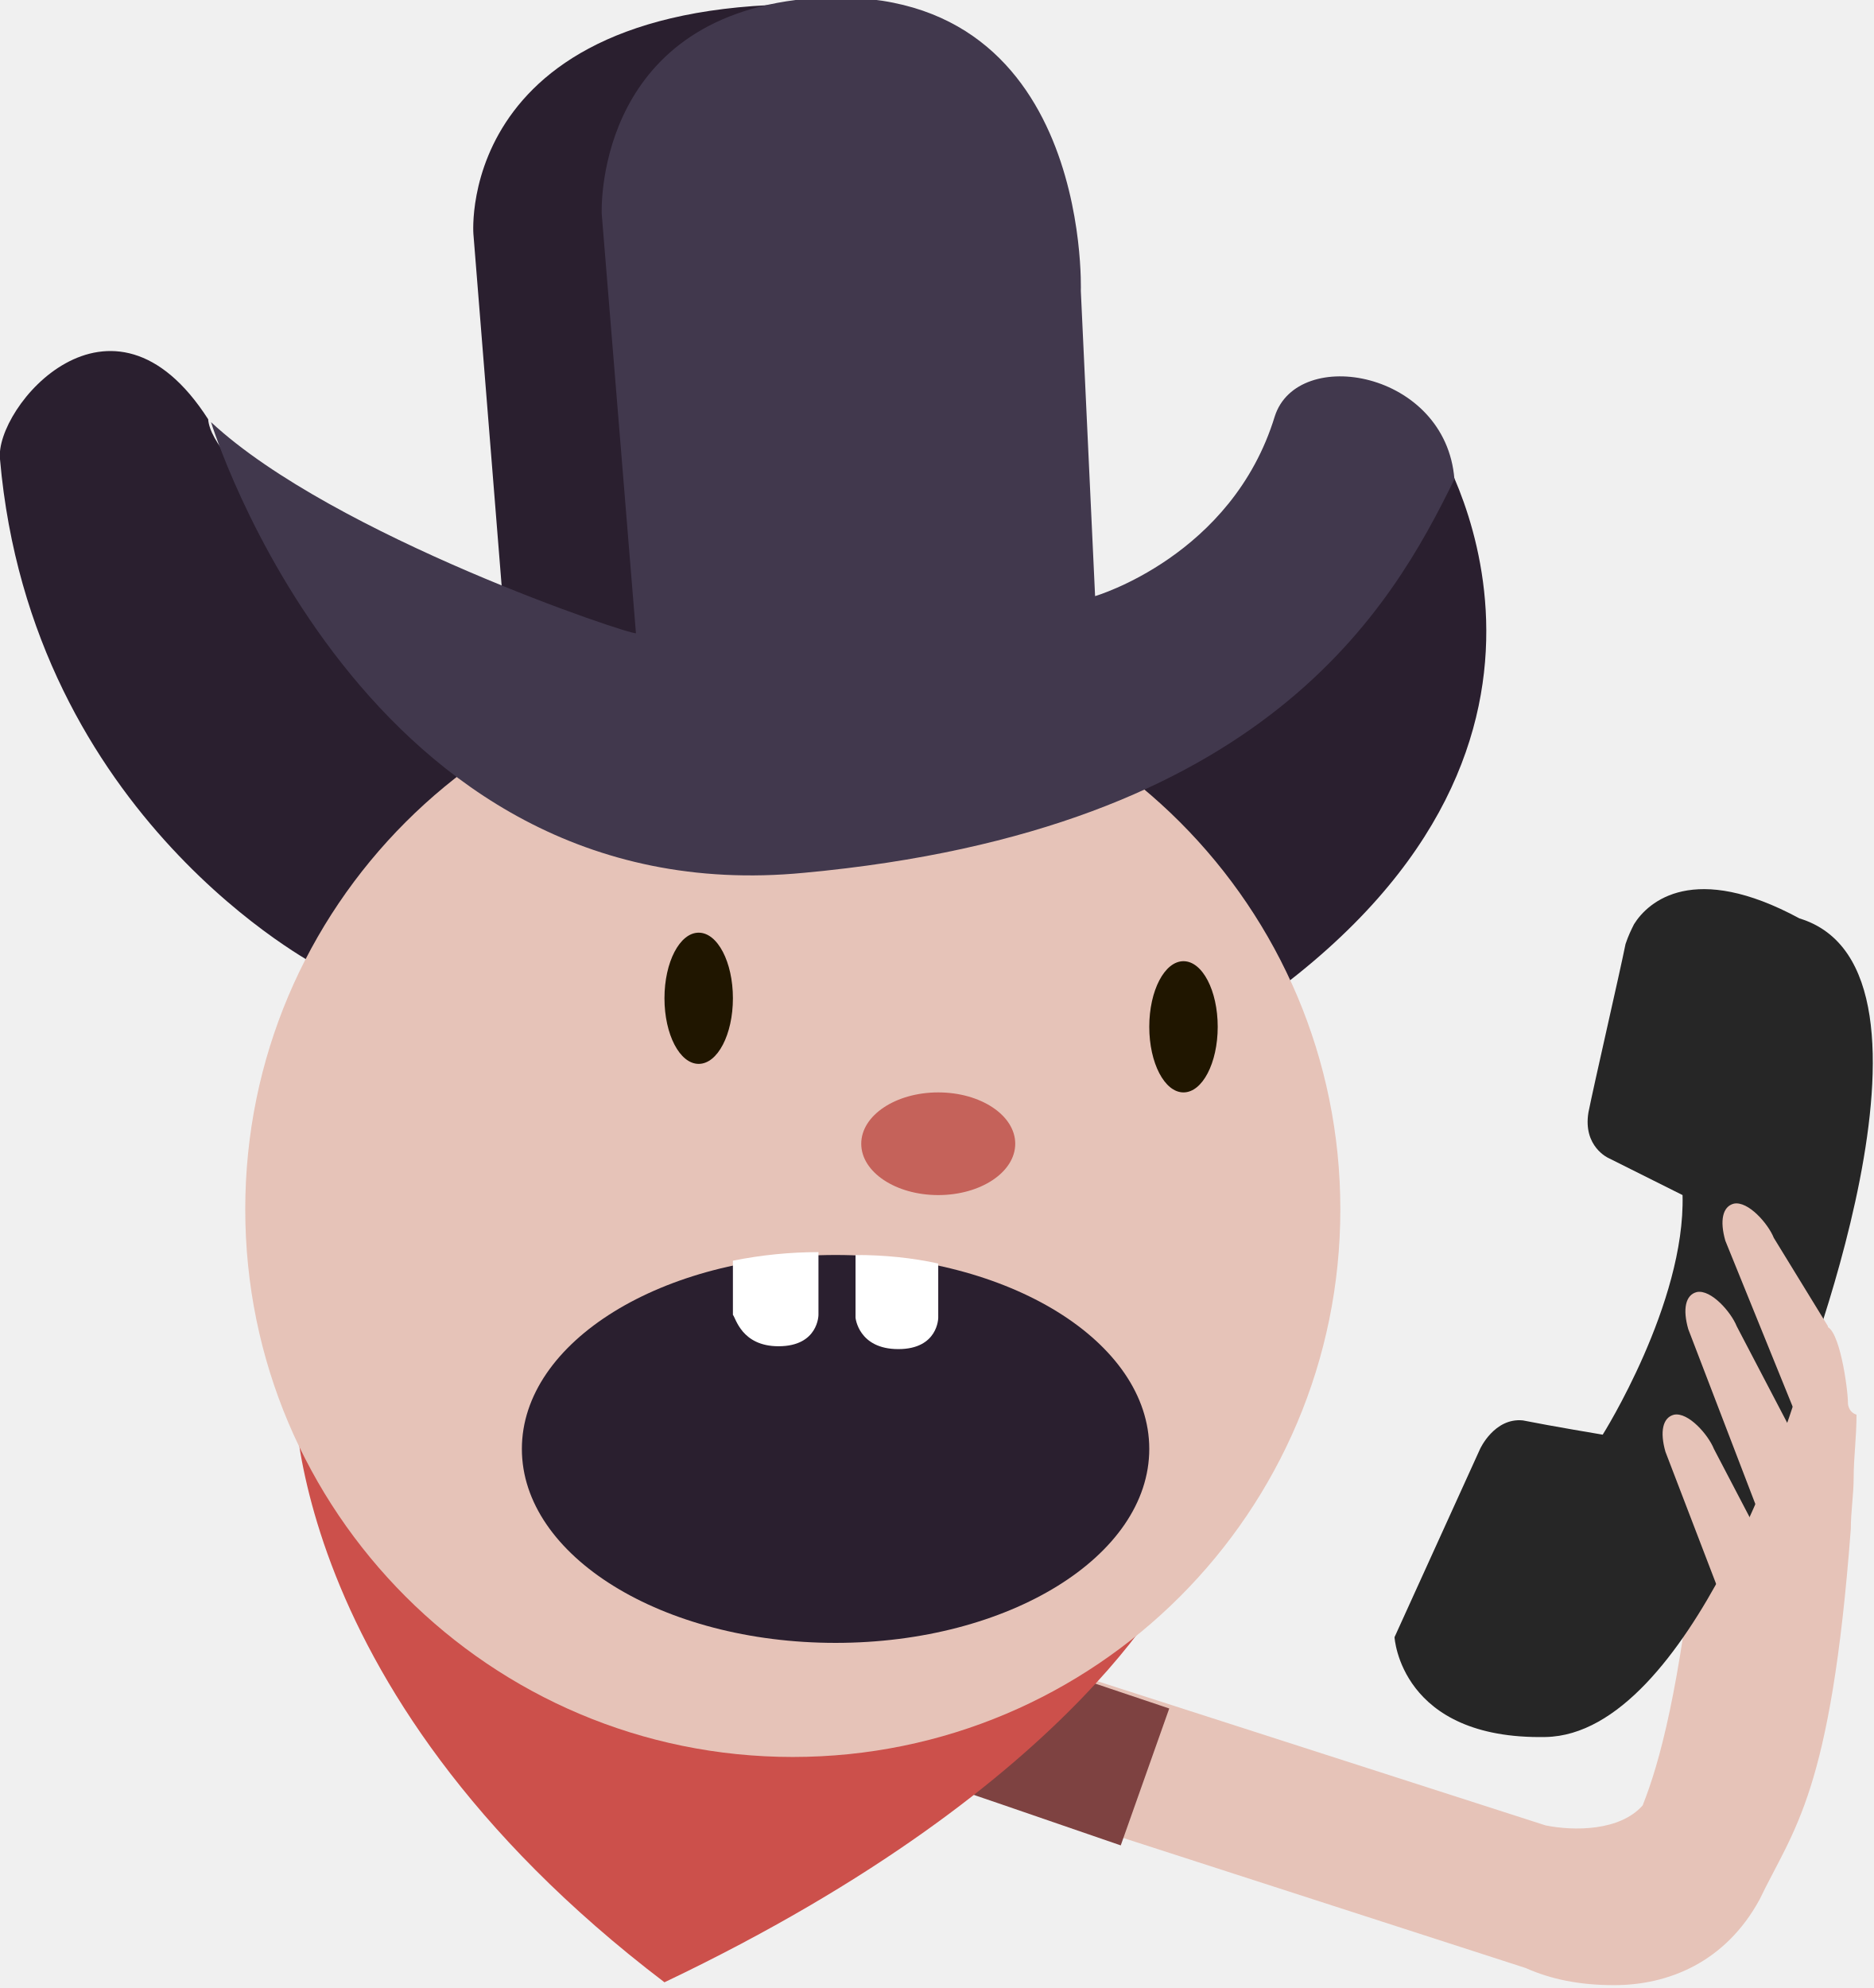
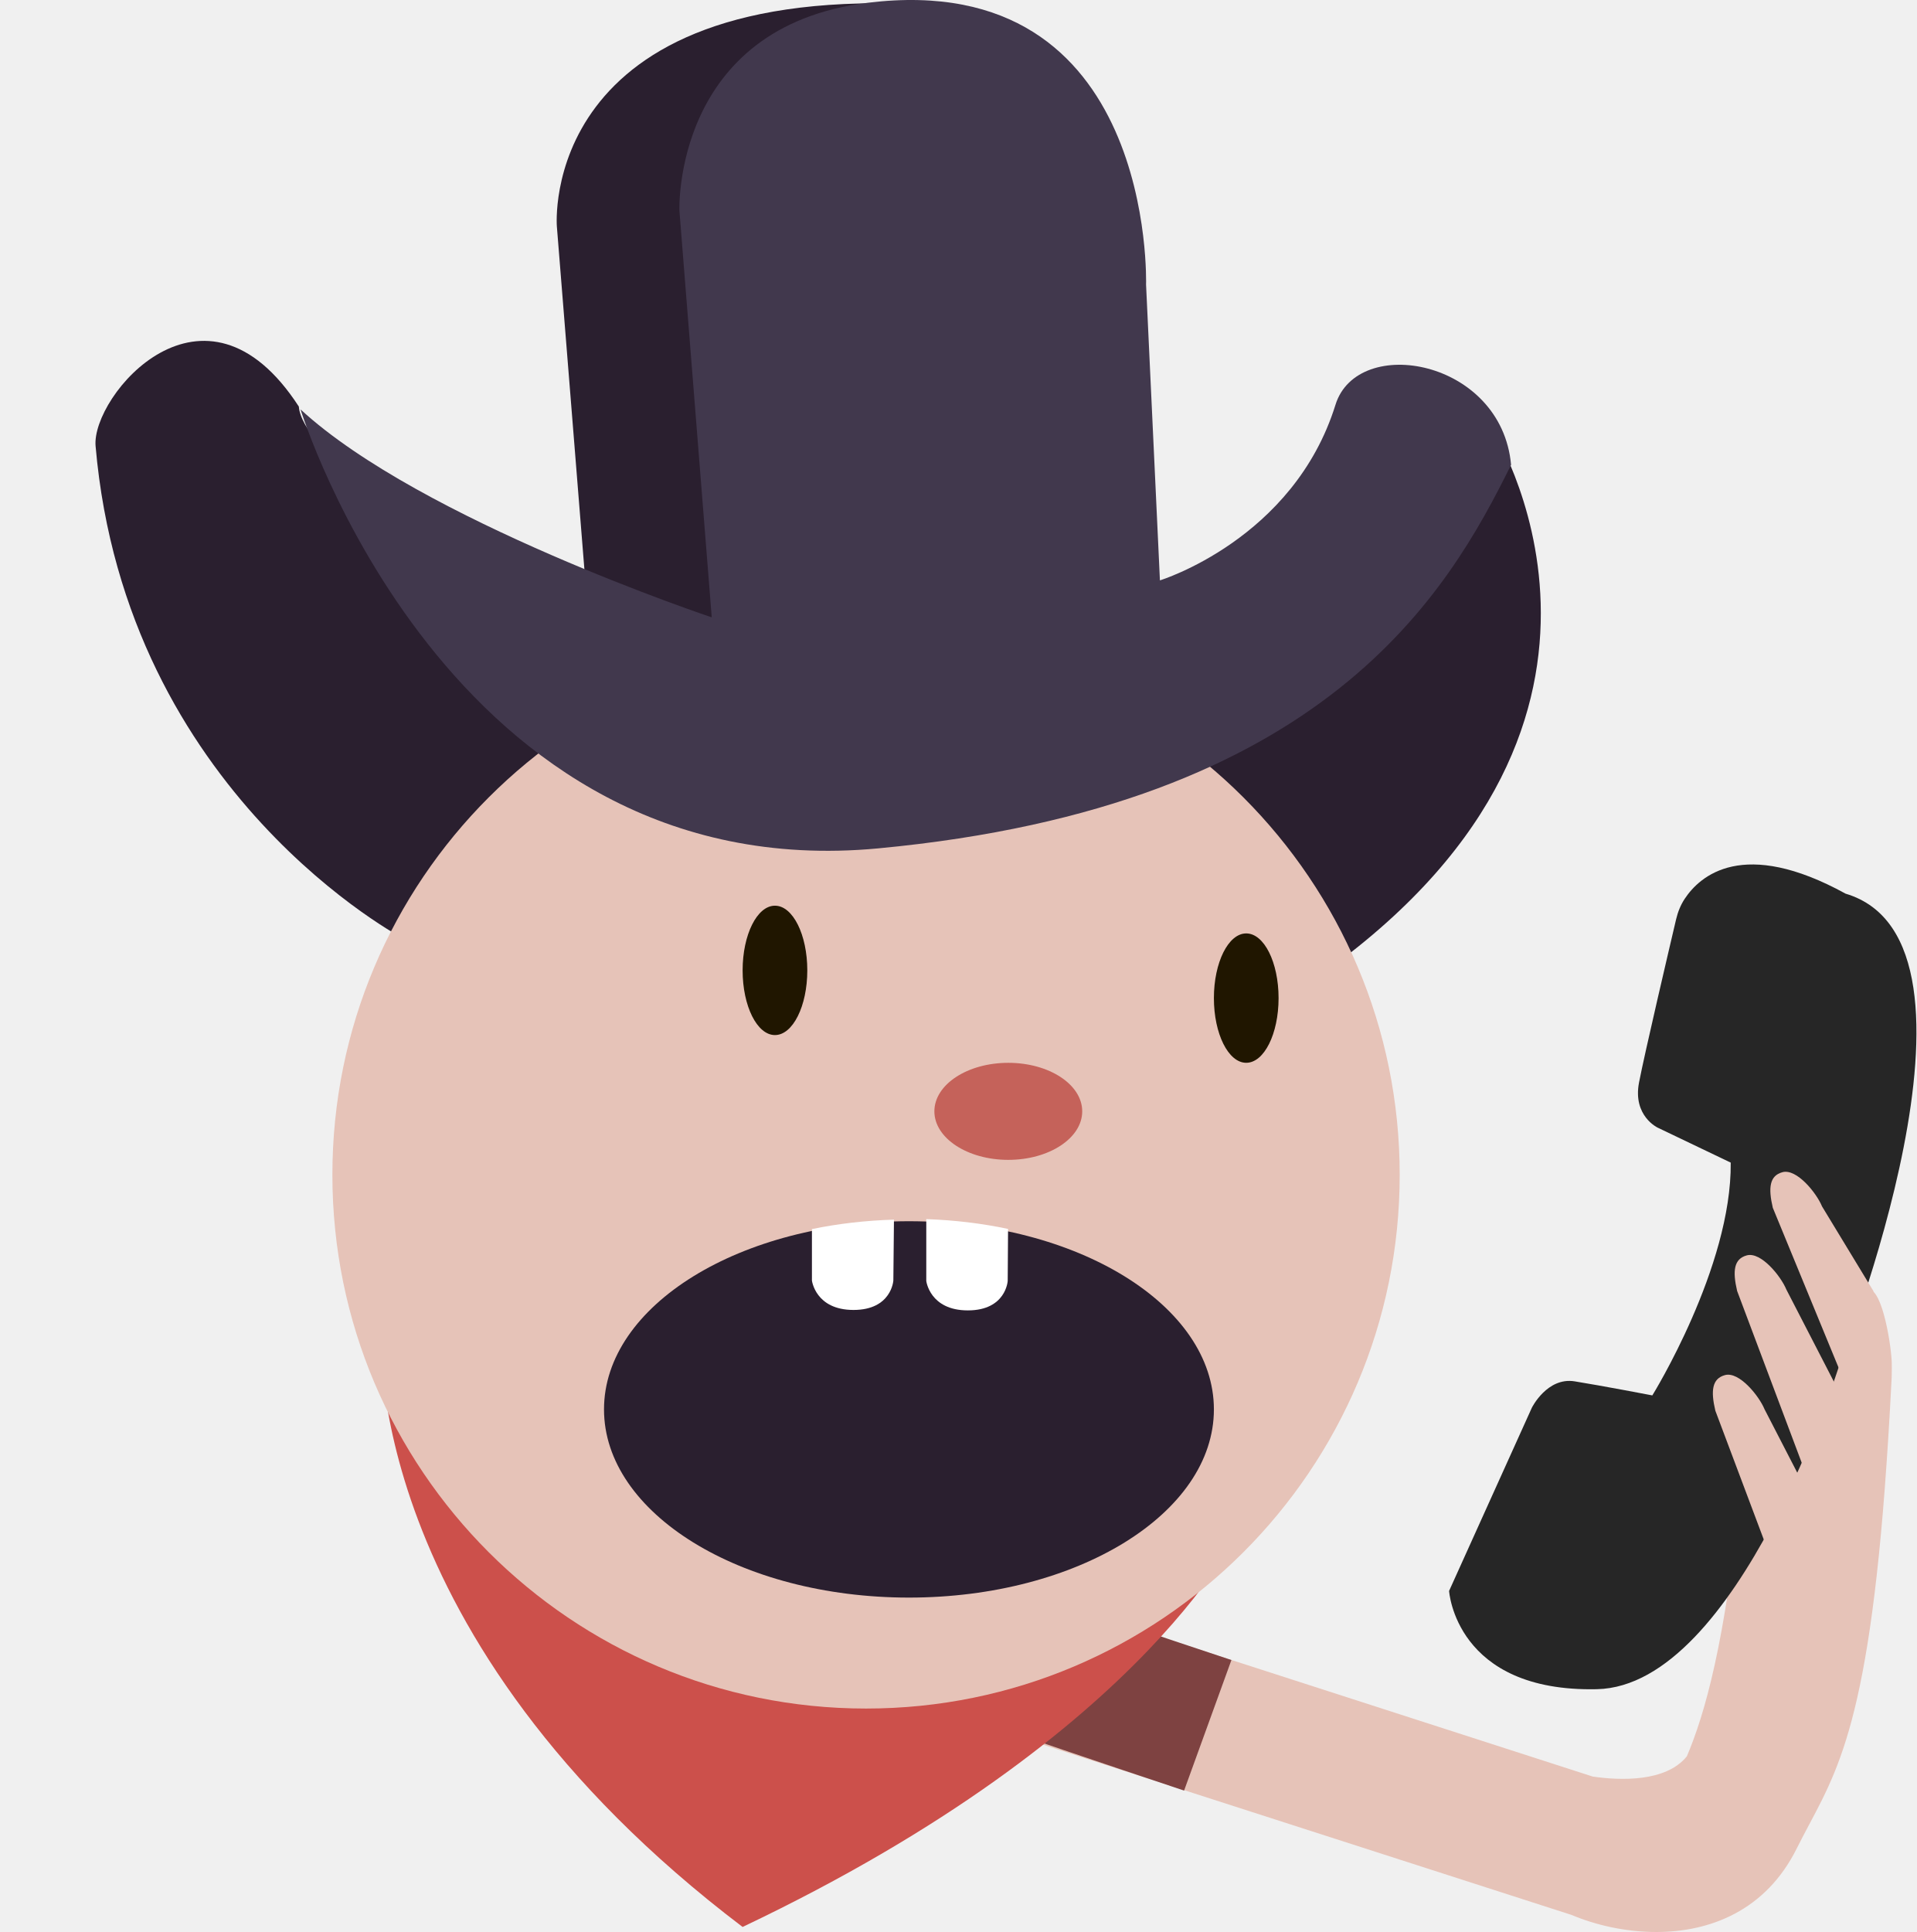
- <svg xmlns="http://www.w3.org/2000/svg" version="1.1" id="Слой_1" x="0px" y="0px" viewBox="0 0 65.7 69.7" style="enable-background:new 0 0 65.7 69.7;" xml:space="preserve">
-   <style type="text/css">
- 	.st0{fill:#E6C3B8;}
- 	.st1{fill:#7E4241;}
- 	.st2{fill:#CC504B;}
- 	.st3{fill:#2A1F2F;}
- 	.st4{fill:#201600;}
- 	.st5{fill:#C5625A;}
- 	.st6{fill:#41384D;}
- 	.st7{display:none;fill:#FFFFFF;}
- 	.st8{fill:#FFFFFF;}
- 	.st9{display:none;fill:#252525;}
- 	.st10{fill:#262626;}
- </style>
-   <path class="st0" d="M64.8,49.2c0-0.5-0.3-2.7-0.8-2.7c-0.7,0-0.5,1.9-0.9,1.9s0.3-3.1-0.8-3.1c-0.8,0-0.7,3.1-1,3.1  c-0.4,0,0.2-3.1-0.6-3.1c-0.7,0-0.9,1.9-0.9,2.1c0,0.9-0.1,1.7-0.1,2.5l-0.1-0.2c-0.1-0.1-0.2-0.4-0.2-0.5c-0.2-0.5-0.9-1.4-1.4-1.2  c-0.5,0.1-0.5,0.6-0.3,1.3l1.8,4.3c-0.6,5.6-1.3,8.2-1.9,9.7c-0.8,0.9-2.4,0.9-3.4,0.7l-28.6-9.2c-1.3-0.4-2.7,0.3-3.1,1.6  c-0.4,1.3,0.3,2.7,1.6,3.1l29.4,9.5c0.9,0.4,1.9,0.6,3.1,0.6c1.9,0,3.9-0.8,5.1-3c1.2-2.5,2.5-3.7,3.2-13c0-0.6,0.1-1.2,0.1-1.8  c0-0.7,0.1-1.4,0.1-2.2C64.8,49.5,64.8,49.2,64.8,49.2z" />
-   <path class="st1" d="M41,59.9c-2.7-0.9-5.6-1.9-8.3-2.8c-1.3-0.4-2.7,0.2-3.2,1.6c-0.4,1.3,0.2,2.7,1.6,3.2c2.4,0.8,5.3,1.8,8.2,2.8  " />
-   <path class="st2" d="M10.3,48.1c0,0,8,13.5,31.1,6.8c0,0-3.2,7.5-18.1,14.6C9.5,59,10.3,48.1,10.3,48.1z" />
-   <path class="st3" d="M50.3,15.4c-3.7,4.9-6.3,6.6-18.3,7.8c-0.6,0.1-1.3,0.2-1.9,0.3c2.5-6.5,8-22.8-0.1-23.3  c-14.1-0.8-13.4,8-13.4,8l1.1,13.7c-6.1-2.1-10.3-5.7-10.4-7.2C3.9,9.4-0.2,14.3,0,16.1c1.1,12.6,11.2,17.8,11.2,17.8  c3.8-6.1,8-8.8,14.3-9.1l3.6,1.3c0,0,0.2-0.4,0.5-1.1C43.2,26.2,44.4,35,44.4,35C57.1,25.8,50.3,15.4,50.3,15.4z" />
-   <circle class="st0" cx="27.8" cy="42.4" r="19.2" />
-   <ellipse class="st4" cx="24.5" cy="35" rx="1.2" ry="2.3" />
-   <ellipse class="st4" cx="41.5" cy="36" rx="1.2" ry="2.3" />
-   <ellipse class="st5" cx="32.9" cy="40.1" rx="2.7" ry="1.8" />
-   <path class="st6" d="M7.4,14.8c0,0,5.3,17.3,20.8,15.8c16.2-1.5,20.6-9.3,22.8-13.8c-0.3-3.8-5.5-4.7-6.3-2.2  c-1.5,4.9-6.3,6.3-6.3,6.3l-0.5-10.7c0,0,0.4-11.4-10-10.2c-7.1,0.9-6.8,7.5-6.8,7.5l1.2,14.7C22.2,22.3,11.7,18.8,7.4,14.8z" />
-   <ellipse class="st3" cx="29.3" cy="50.8" rx="11" ry="6.8" />
+ <svg xmlns="http://www.w3.org/2000/svg" xmlns:xlink="http://www.w3.org/1999/xlink" version="1.1" id="Layer_1" x="0px" y="0px" width="69.13px" height="69.68px" viewBox="0 0 69.13 69.68" enable-background="new 0 0 69.13 69.68" xml:space="preserve">
  <g>
-     <path class="st7" d="M37.4,51.9l0-0.3c-0.9-0.2-1.9-0.4-3-0.4v0.7L37.4,51.9z" />
-     <path class="st8" d="M27.3,47.2c1.4,0,1.4-1.1,1.4-1.1l0-2.2c-1,0-2,0.1-3,0.3v1.9C25.8,46.2,26,47.2,27.3,47.2z" />
+     <defs>
+       <rect id="SVGID_1_" x="-11.768" y="-13.984" width="100" height="100" />
+     </defs>
+     <clipPath id="SVGID_2_">
+       <use xlink:href="#SVGID_1_" overflow="visible" />
+     </clipPath>
+     <path clip-path="url(#SVGID_2_)" fill="#E6C3B8" d="M68.24,49.183c0-0.526-0.321-2.705-0.847-2.684   c-0.705,0.028-0.533,1.919-0.908,1.919s0.265-3.063-0.759-3.065c-0.788-0.001-0.68,3.065-1.022,3.065   c-0.438,0,0.203-3.066-0.582-3.066c-0.688,0-0.87,1.897-0.879,2.078c-0.045,0.888-0.095,1.71-0.148,2.504L63,49.705   c-0.051-0.144-0.171-0.423-0.187-0.463c-0.201-0.487-0.916-1.369-1.426-1.233c-0.467,0.125-0.52,0.56-0.35,1.284l1.759,4.338   c-0.553,5.649-1.312,8.208-1.946,9.711c-0.759,0.94-2.408,0.874-3.393,0.733L28.84,54.843c-1.31-0.423-2.722,0.298-3.146,1.614   c-0.423,1.313,0.299,2.722,1.613,3.146l29.384,9.462c0.86,0.363,1.94,0.615,3.052,0.615c1.926,0,3.946-0.758,5.068-3.01   c1.228-2.463,2.47-3.688,3.177-12.995c0.043-0.572,0.084-1.167,0.124-1.786c0.044-0.704,0.086-1.438,0.125-2.207   C68.244,49.531,68.24,49.226,68.24,49.183" />
+     <path clip-path="url(#SVGID_2_)" fill="#7E4241" d="M44.42,59.871c-2.684-0.891-5.556-1.86-8.32-2.811   c-1.306-0.446-2.728,0.247-3.177,1.554c-0.448,1.306,0.247,2.728,1.552,3.176c2.372,0.814,5.305,1.812,8.238,2.789" />
+     <path clip-path="url(#SVGID_2_)" fill="#CC504B" d="M13.755,48.052c0,0,7.959,13.545,31.103,6.835c0,0-3.216,7.55-18.071,14.611   C12.975,59.02,13.755,48.052,13.755,48.052" />
+     <path clip-path="url(#SVGID_2_)" fill="#2A1F2F" d="M53.78,15.385c-3.667,4.888-6.333,6.556-18.333,7.779   c-0.629,0.116-1.255,0.198-1.879,0.264c2.518-6.497,7.998-22.77-0.077-23.253c-14.12-0.844-13.404,7.989-13.404,7.989l1.099,13.682   c-6.077-2.143-10.307-5.695-10.406-7.182c-3.409-5.26-7.488-0.381-7.332,1.423c1.09,12.577,11.165,17.799,11.165,17.799   c3.846-6.122,7.972-8.817,14.327-9.068l3.551,1.259c0,0,0.181-0.415,0.475-1.133c13.683,1.289,14.905,10.053,14.905,10.053   C60.538,25.832,53.78,15.385,53.78,15.385" />
+     <path clip-path="url(#SVGID_2_)" fill="#E6C3B8" d="M50.49,42.371c0,10.631-8.619,19.25-19.25,19.25   c-10.631,0-19.25-8.619-19.25-19.25c0-10.631,8.619-19.25,19.25-19.25C41.871,23.12,50.49,31.739,50.49,42.371" />
+     <path clip-path="url(#SVGID_2_)" fill="#201600" d="M29.121,34.998c0,1.289-0.522,2.333-1.167,2.333   c-0.644,0-1.166-1.044-1.166-2.333c0-1.289,0.522-2.333,1.166-2.333C28.599,32.665,29.121,33.709,29.121,34.998" />
+     <path clip-path="url(#SVGID_2_)" fill="#201600" d="M46.121,35.998c0,1.289-0.521,2.333-1.167,2.333   c-0.644,0-1.166-1.044-1.166-2.333c0-1.289,0.522-2.333,1.166-2.333C45.599,33.665,46.121,34.709,46.121,35.998" />
+     <path clip-path="url(#SVGID_2_)" fill="#C5625A" d="M39.038,40.082c0,0.966-1.194,1.75-2.667,1.75c-1.472,0-2.666-0.784-2.666-1.75   c0-0.968,1.194-1.75,2.666-1.75C37.844,38.332,39.038,39.114,39.038,40.082" />
+     <path clip-path="url(#SVGID_2_)" fill="#41384D" d="M10.841,14.765c0,0,5.309,17.291,20.833,15.833   c16.197-1.521,20.576-9.273,22.834-13.833c-0.345-3.809-5.538-4.723-6.334-2.167c-1.511,4.858-6.333,6.334-6.333,6.334l-0.5-10.667   c0,0,0.363-11.434-10.024-10.167c-7.06,0.862-6.809,7.5-6.809,7.5l1.166,14.667C25.674,22.265,15.174,18.765,10.841,14.765" />
+     <path clip-path="url(#SVGID_2_)" fill="#2A1F2F" d="M43.788,50.832c0,3.748-4.925,6.787-11,6.787s-11-3.039-11-6.787   s4.925-6.787,11-6.787S43.788,47.083,43.788,50.832" />
+     <path clip-path="url(#SVGID_2_)" fill="#FFFFFF" d="M30.788,47.245c1.375,0,1.437-1.062,1.437-1.062l0.022-2.195   c-1.03,0.031-2.022,0.146-2.959,0.341v1.854C29.288,46.182,29.413,47.245,30.788,47.245" />
+     <path clip-path="url(#SVGID_2_)" fill="#FFFFFF" d="M34.913,47.261c1.375,0,1.437-1.062,1.437-1.062l0.013-1.876   c-0.933-0.198-1.922-0.318-2.95-0.354v2.23C33.413,46.2,33.538,47.261,34.913,47.261" />
+     <path clip-path="url(#SVGID_2_)" fill="#262626" d="M66.351,49.229c0,0-3.642,11.581-8.747,11.694   c-5.106,0.114-5.332-3.544-5.332-3.544l2.986-6.609c0,0,0.55-1.11,1.544-0.95s2.801,0.507,2.801,0.507s2.868-4.625,2.828-8.396   l-2.633-1.26c0,0-0.906-0.419-0.675-1.627c0.2-1.041,1.094-4.852,1.337-5.885c0.062-0.264,0.163-0.519,0.313-0.745   c0.546-0.824,2.101-2.216,5.801-0.183C72.453,33.976,66.351,49.229,66.351,49.229" />
+     <path clip-path="url(#SVGID_2_)" fill="#E6C3B8" d="M64.635,58.216l-2.759-7.338c-0.171-0.724-0.117-1.159,0.35-1.284   c0.509-0.136,1.224,0.746,1.425,1.233l2.282,4.423" />
+     <path clip-path="url(#SVGID_2_)" fill="#E6C3B8" d="M65.421,53.898l-2.759-7.338c-0.17-0.724-0.117-1.159,0.351-1.284   c0.509-0.136,1.224,0.746,1.425,1.233l2.282,4.423" />
+     <path clip-path="url(#SVGID_2_)" fill="#E6C3B8" d="M66.771,50.418l-2.822-6.858c-0.17-0.724-0.117-1.159,0.35-1.284   c0.51-0.137,1.225,0.746,1.425,1.233l1.856,3.058" />
+     <line clip-path="url(#SVGID_2_)" fill="#E6C3B8" x1="2.095" y1="31.934" x2="0" y2="29.704" />
  </g>
-   <g>
-     <path class="st9" d="M32.9,44.4l0,1.9c0,0-0.1,1.1-1.4,1.1S30,46.3,30,46.3v-2.2c-0.2,0-0.4,0-0.6,0c-6.1,0-11,3-11,6.8   s4.9,6.8,11,6.8s11-3,11-6.8C40.3,47.9,37.2,45.3,32.9,44.4z" />
-     <path class="st7" d="M32.9,43.1c-1,0-2,0.1-3,0.3v0.6c1,0,2,0.2,3,0.4L32.9,43.1z" />
-     <path class="st8" d="M31.5,47.3c1.4,0,1.4-1.1,1.4-1.1l0-1.9C32,44.1,31,44,30,44v2.2C30,46.2,30.1,47.3,31.5,47.3z" />
-   </g>
-   <path class="st10" d="M62.9,49.2c0,0-3.6,11.6-8.7,11.7c-5.1,0.1-5.3-3.5-5.3-3.5l3-6.6c0,0,0.5-1.1,1.5-1c1,0.2,2.8,0.5,2.8,0.5  s2.9-4.6,2.8-8.4l-2.6-1.3c0,0-0.9-0.4-0.7-1.6c0.2-1,1.1-4.9,1.3-5.9c0.1-0.3,0.2-0.5,0.3-0.7c0.5-0.8,2.1-2.2,5.8-0.2  C69,34,62.9,49.2,62.9,49.2z" />
-   <path class="st0" d="M61.2,58.2l-2.8-7.3c-0.2-0.7-0.1-1.2,0.3-1.3c0.5-0.1,1.2,0.7,1.4,1.2l2.3,4.4" />
-   <path class="st0" d="M62,53.9l-2.8-7.3c-0.2-0.7-0.1-1.2,0.3-1.3c0.5-0.1,1.2,0.7,1.4,1.2l2.3,4.4" />
-   <path class="st0" d="M63.3,50.4l-2.8-6.9c-0.2-0.7-0.1-1.2,0.3-1.3c0.5-0.1,1.2,0.7,1.4,1.2l1.9,3.1" />
</svg>
